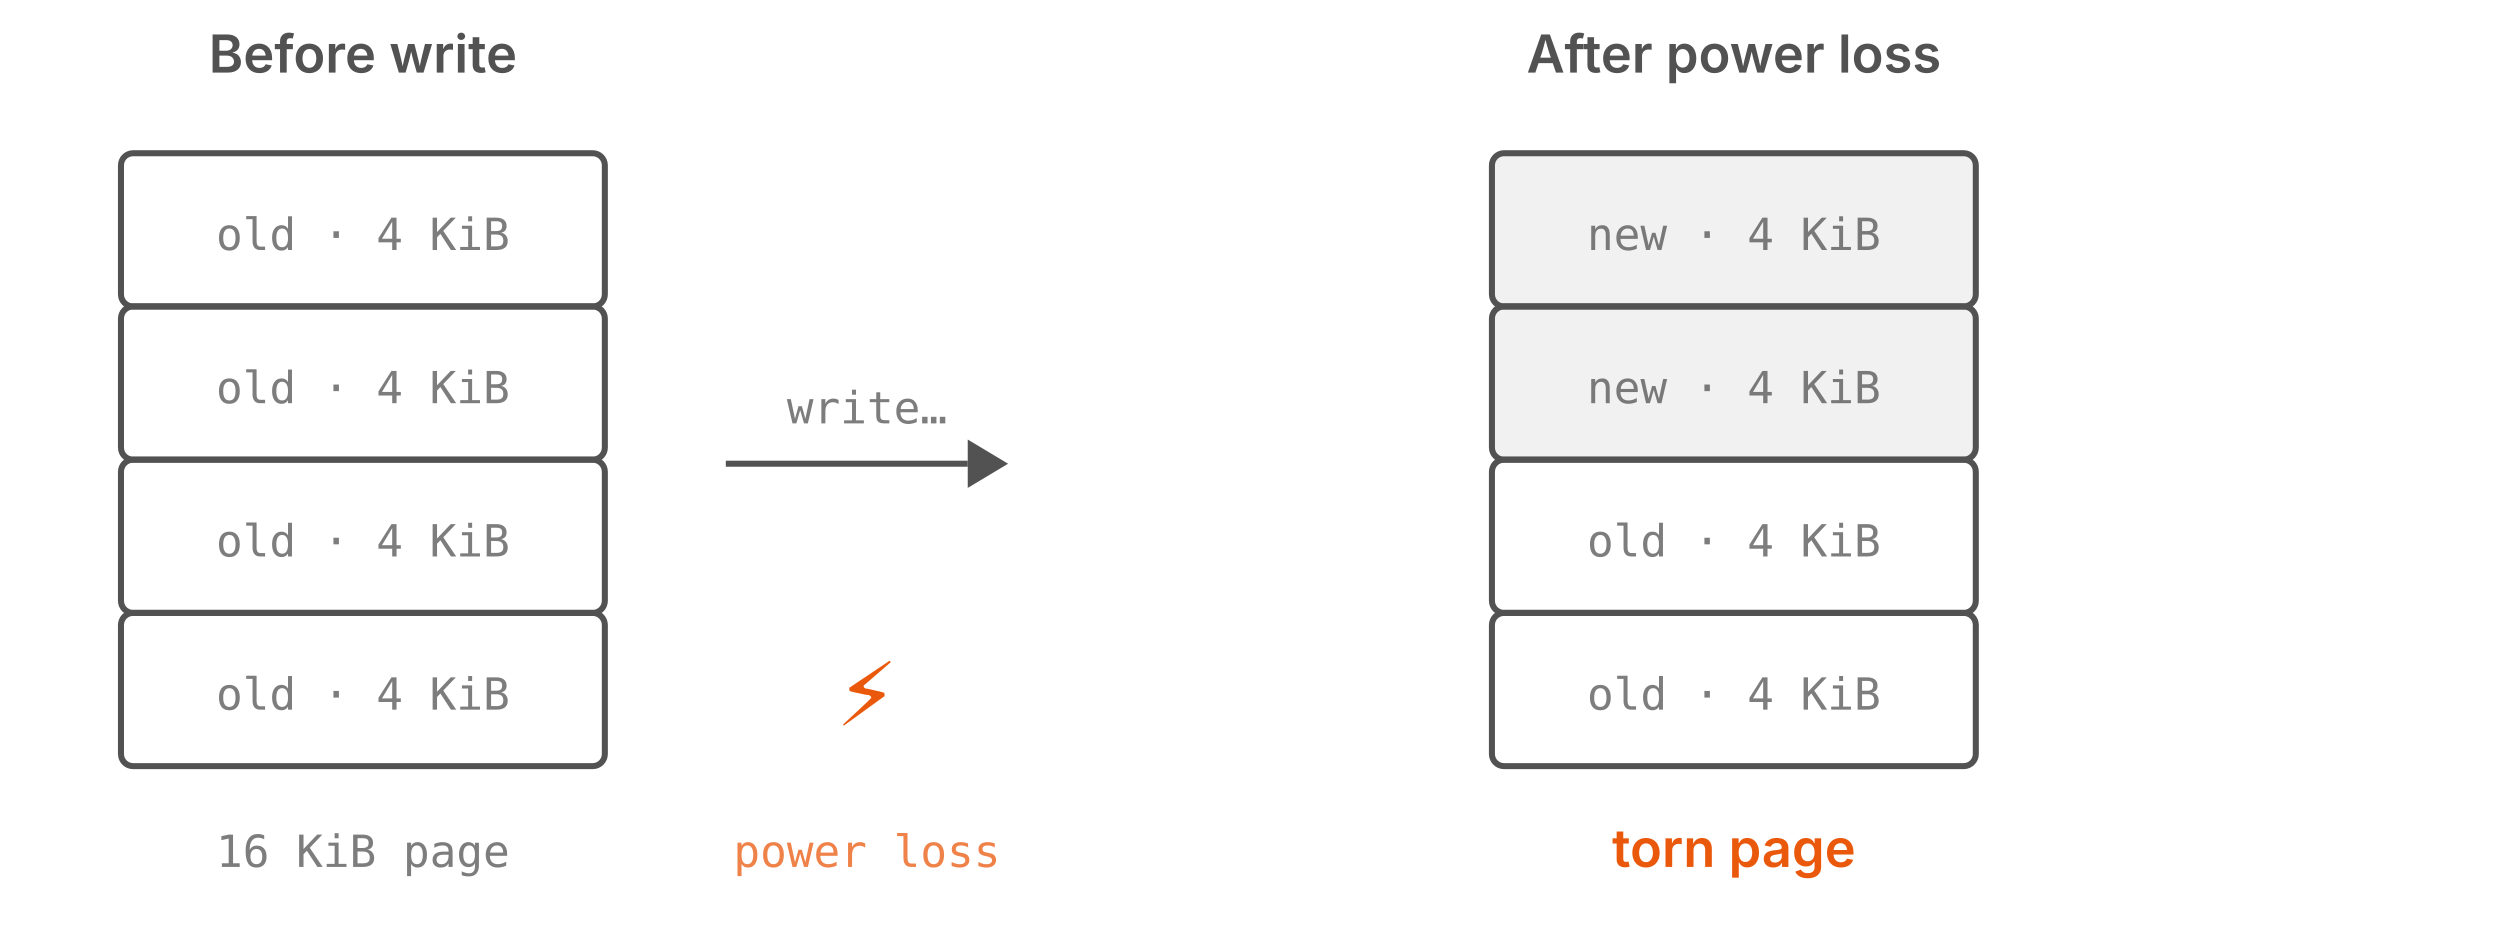
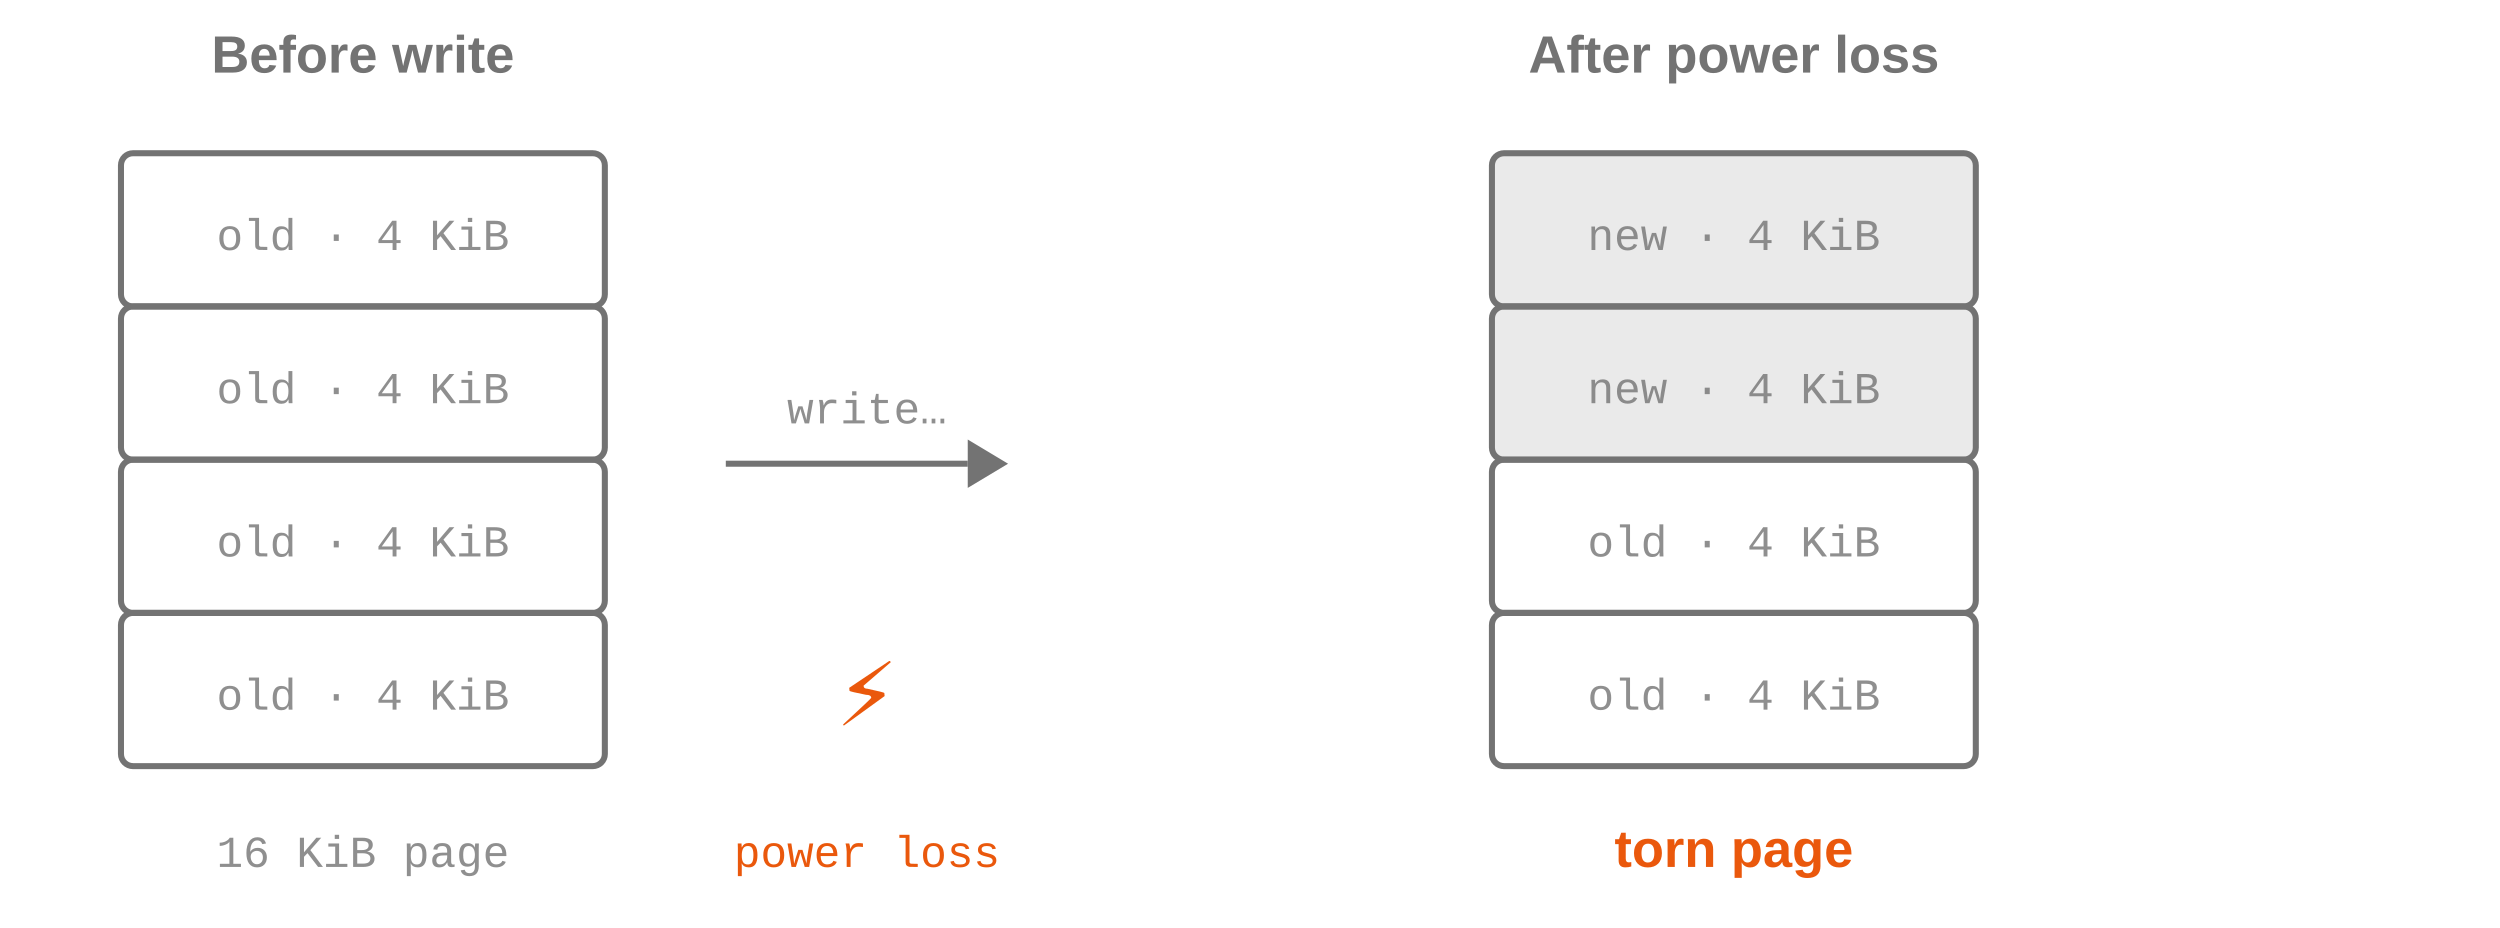
- <svg xmlns="http://www.w3.org/2000/svg" viewBox="0 10 620 230" width="620" height="230" role="img" aria-labelledby="title desc">
-   <style>
-     .lbl { font: 600 13px ui-sans-serif, system-ui, -apple-system, "Segoe UI", sans-serif; fill: #525252; }
-     .sm  { font: 11px ui-monospace, SFMono-Regular, Menlo, Consolas, monospace; fill: #525252; opacity: 0.75; }
-     .stk { fill: none; stroke: #525252; stroke-width: 1.5; }
-     .stk-fill { fill: #525252; fill-opacity: 0.08; stroke: #525252; stroke-width: 1.5; }
-     .accent { fill: #ea580c; }
-     @media (prefers-color-scheme: dark) {
-       .lbl { fill: #d4d4d4; }
-       .sm  { fill: #d4d4d4; opacity: 0.7; }
-       .stk { stroke: #d4d4d4; }
-       .stk-fill { fill: #d4d4d4; fill-opacity: 0.12; stroke: #d4d4d4; }
-     }
-   </style>
-   <text x="90" y="28" class="lbl" text-anchor="middle">Before write</text>
-   <rect x="30" y="48" width="120" height="38" rx="3" class="stk" />
-   <rect x="30" y="86" width="120" height="38" rx="3" class="stk" />
-   <rect x="30" y="124" width="120" height="38" rx="3" class="stk" />
-   <rect x="30" y="162" width="120" height="38" rx="3" class="stk" />
-   <text x="90" y="72" class="sm" text-anchor="middle">old · 4 KiB</text>
-   <text x="90" y="110" class="sm" text-anchor="middle">old · 4 KiB</text>
-   <text x="90" y="148" class="sm" text-anchor="middle">old · 4 KiB</text>
-   <text x="90" y="186" class="sm" text-anchor="middle">old · 4 KiB</text>
-   <text x="90" y="225" class="sm" text-anchor="middle">16 KiB page</text>
-   <line x1="180" y1="125" x2="240" y2="125" class="stk" />
-   <polygon points="240,119 250,125 240,131" class="lbl" />
-   <text x="215" y="115" class="sm" text-anchor="middle">write…</text>
-   <text x="215" y="190" font-size="22" text-anchor="middle" class="accent">⚡</text>
-   <text x="215" y="225" class="sm accent" text-anchor="middle">power loss</text>
-   <text x="430" y="28" class="lbl" text-anchor="middle">After power loss</text>
-   <rect x="370" y="48" width="120" height="38" rx="3" class="stk-fill" />
-   <rect x="370" y="86" width="120" height="38" rx="3" class="stk-fill" />
-   <rect x="370" y="124" width="120" height="38" rx="3" class="stk" />
-   <rect x="370" y="162" width="120" height="38" rx="3" class="stk" />
-   <text x="430" y="72" class="sm" text-anchor="middle">new · 4 KiB</text>
-   <text x="430" y="110" class="sm" text-anchor="middle">new · 4 KiB</text>
-   <text x="430" y="148" class="sm" text-anchor="middle">old · 4 KiB</text>
-   <text x="430" y="186" class="sm" text-anchor="middle">old · 4 KiB</text>
-   <text x="430" y="225" class="lbl accent" text-anchor="middle">torn page</text>
+ <svg xmlns="http://www.w3.org/2000/svg" viewBox="0 10 620 230" width="620" height="230" font-family="Arial, Helvetica, sans-serif">
+   <text x="90" y="28" fill="#737373" font-size="13" font-weight="600" text-anchor="middle">Before write</text>
+   <rect x="30" y="48" width="120" height="38" rx="3" fill="none" stroke="#737373" stroke-width="1.5" />
+   <rect x="30" y="86" width="120" height="38" rx="3" fill="none" stroke="#737373" stroke-width="1.5" />
+   <rect x="30" y="124" width="120" height="38" rx="3" fill="none" stroke="#737373" stroke-width="1.5" />
+   <rect x="30" y="162" width="120" height="38" rx="3" fill="none" stroke="#737373" stroke-width="1.5" />
+   <text x="90" y="72" fill="#737373" font-family="Menlo, Consolas, Courier New, monospace" font-size="11" opacity="0.8" text-anchor="middle">old · 4 KiB</text>
+   <text x="90" y="110" fill="#737373" font-family="Menlo, Consolas, Courier New, monospace" font-size="11" opacity="0.8" text-anchor="middle">old · 4 KiB</text>
+   <text x="90" y="148" fill="#737373" font-family="Menlo, Consolas, Courier New, monospace" font-size="11" opacity="0.8" text-anchor="middle">old · 4 KiB</text>
+   <text x="90" y="186" fill="#737373" font-family="Menlo, Consolas, Courier New, monospace" font-size="11" opacity="0.8" text-anchor="middle">old · 4 KiB</text>
+   <text x="90" y="225" fill="#737373" font-family="Menlo, Consolas, Courier New, monospace" font-size="11" opacity="0.8" text-anchor="middle">16 KiB page</text>
+   <line x1="180" y1="125" x2="240" y2="125" stroke="#737373" stroke-width="1.5" />
+   <polygon points="240,119 250,125 240,131" fill="#737373" />
+   <text x="215" y="115" fill="#737373" font-family="Menlo, Consolas, Courier New, monospace" font-size="11" opacity="0.8" text-anchor="middle">write…</text>
+   <text x="215" y="190" fill="#ea580c" font-size="22" text-anchor="middle">⚡</text>
+   <text x="215" y="225" fill="#ea580c" font-family="Menlo, Consolas, Courier New, monospace" font-size="11" text-anchor="middle">power loss</text>
+   <text x="430" y="28" fill="#737373" font-size="13" font-weight="600" text-anchor="middle">After power loss</text>
+   <rect x="370" y="48" width="120" height="38" rx="3" fill="#737373" fill-opacity="0.15" stroke="#737373" stroke-width="1.5" />
+   <rect x="370" y="86" width="120" height="38" rx="3" fill="#737373" fill-opacity="0.15" stroke="#737373" stroke-width="1.5" />
+   <rect x="370" y="124" width="120" height="38" rx="3" fill="none" stroke="#737373" stroke-width="1.5" />
+   <rect x="370" y="162" width="120" height="38" rx="3" fill="none" stroke="#737373" stroke-width="1.5" />
+   <text x="430" y="72" fill="#737373" font-family="Menlo, Consolas, Courier New, monospace" font-size="11" opacity="0.8" text-anchor="middle">new · 4 KiB</text>
+   <text x="430" y="110" fill="#737373" font-family="Menlo, Consolas, Courier New, monospace" font-size="11" opacity="0.8" text-anchor="middle">new · 4 KiB</text>
+   <text x="430" y="148" fill="#737373" font-family="Menlo, Consolas, Courier New, monospace" font-size="11" opacity="0.8" text-anchor="middle">old · 4 KiB</text>
+   <text x="430" y="186" fill="#737373" font-family="Menlo, Consolas, Courier New, monospace" font-size="11" opacity="0.8" text-anchor="middle">old · 4 KiB</text>
+   <text x="430" y="225" fill="#ea580c" font-size="13" font-weight="600" text-anchor="middle">torn page</text>
</svg>
